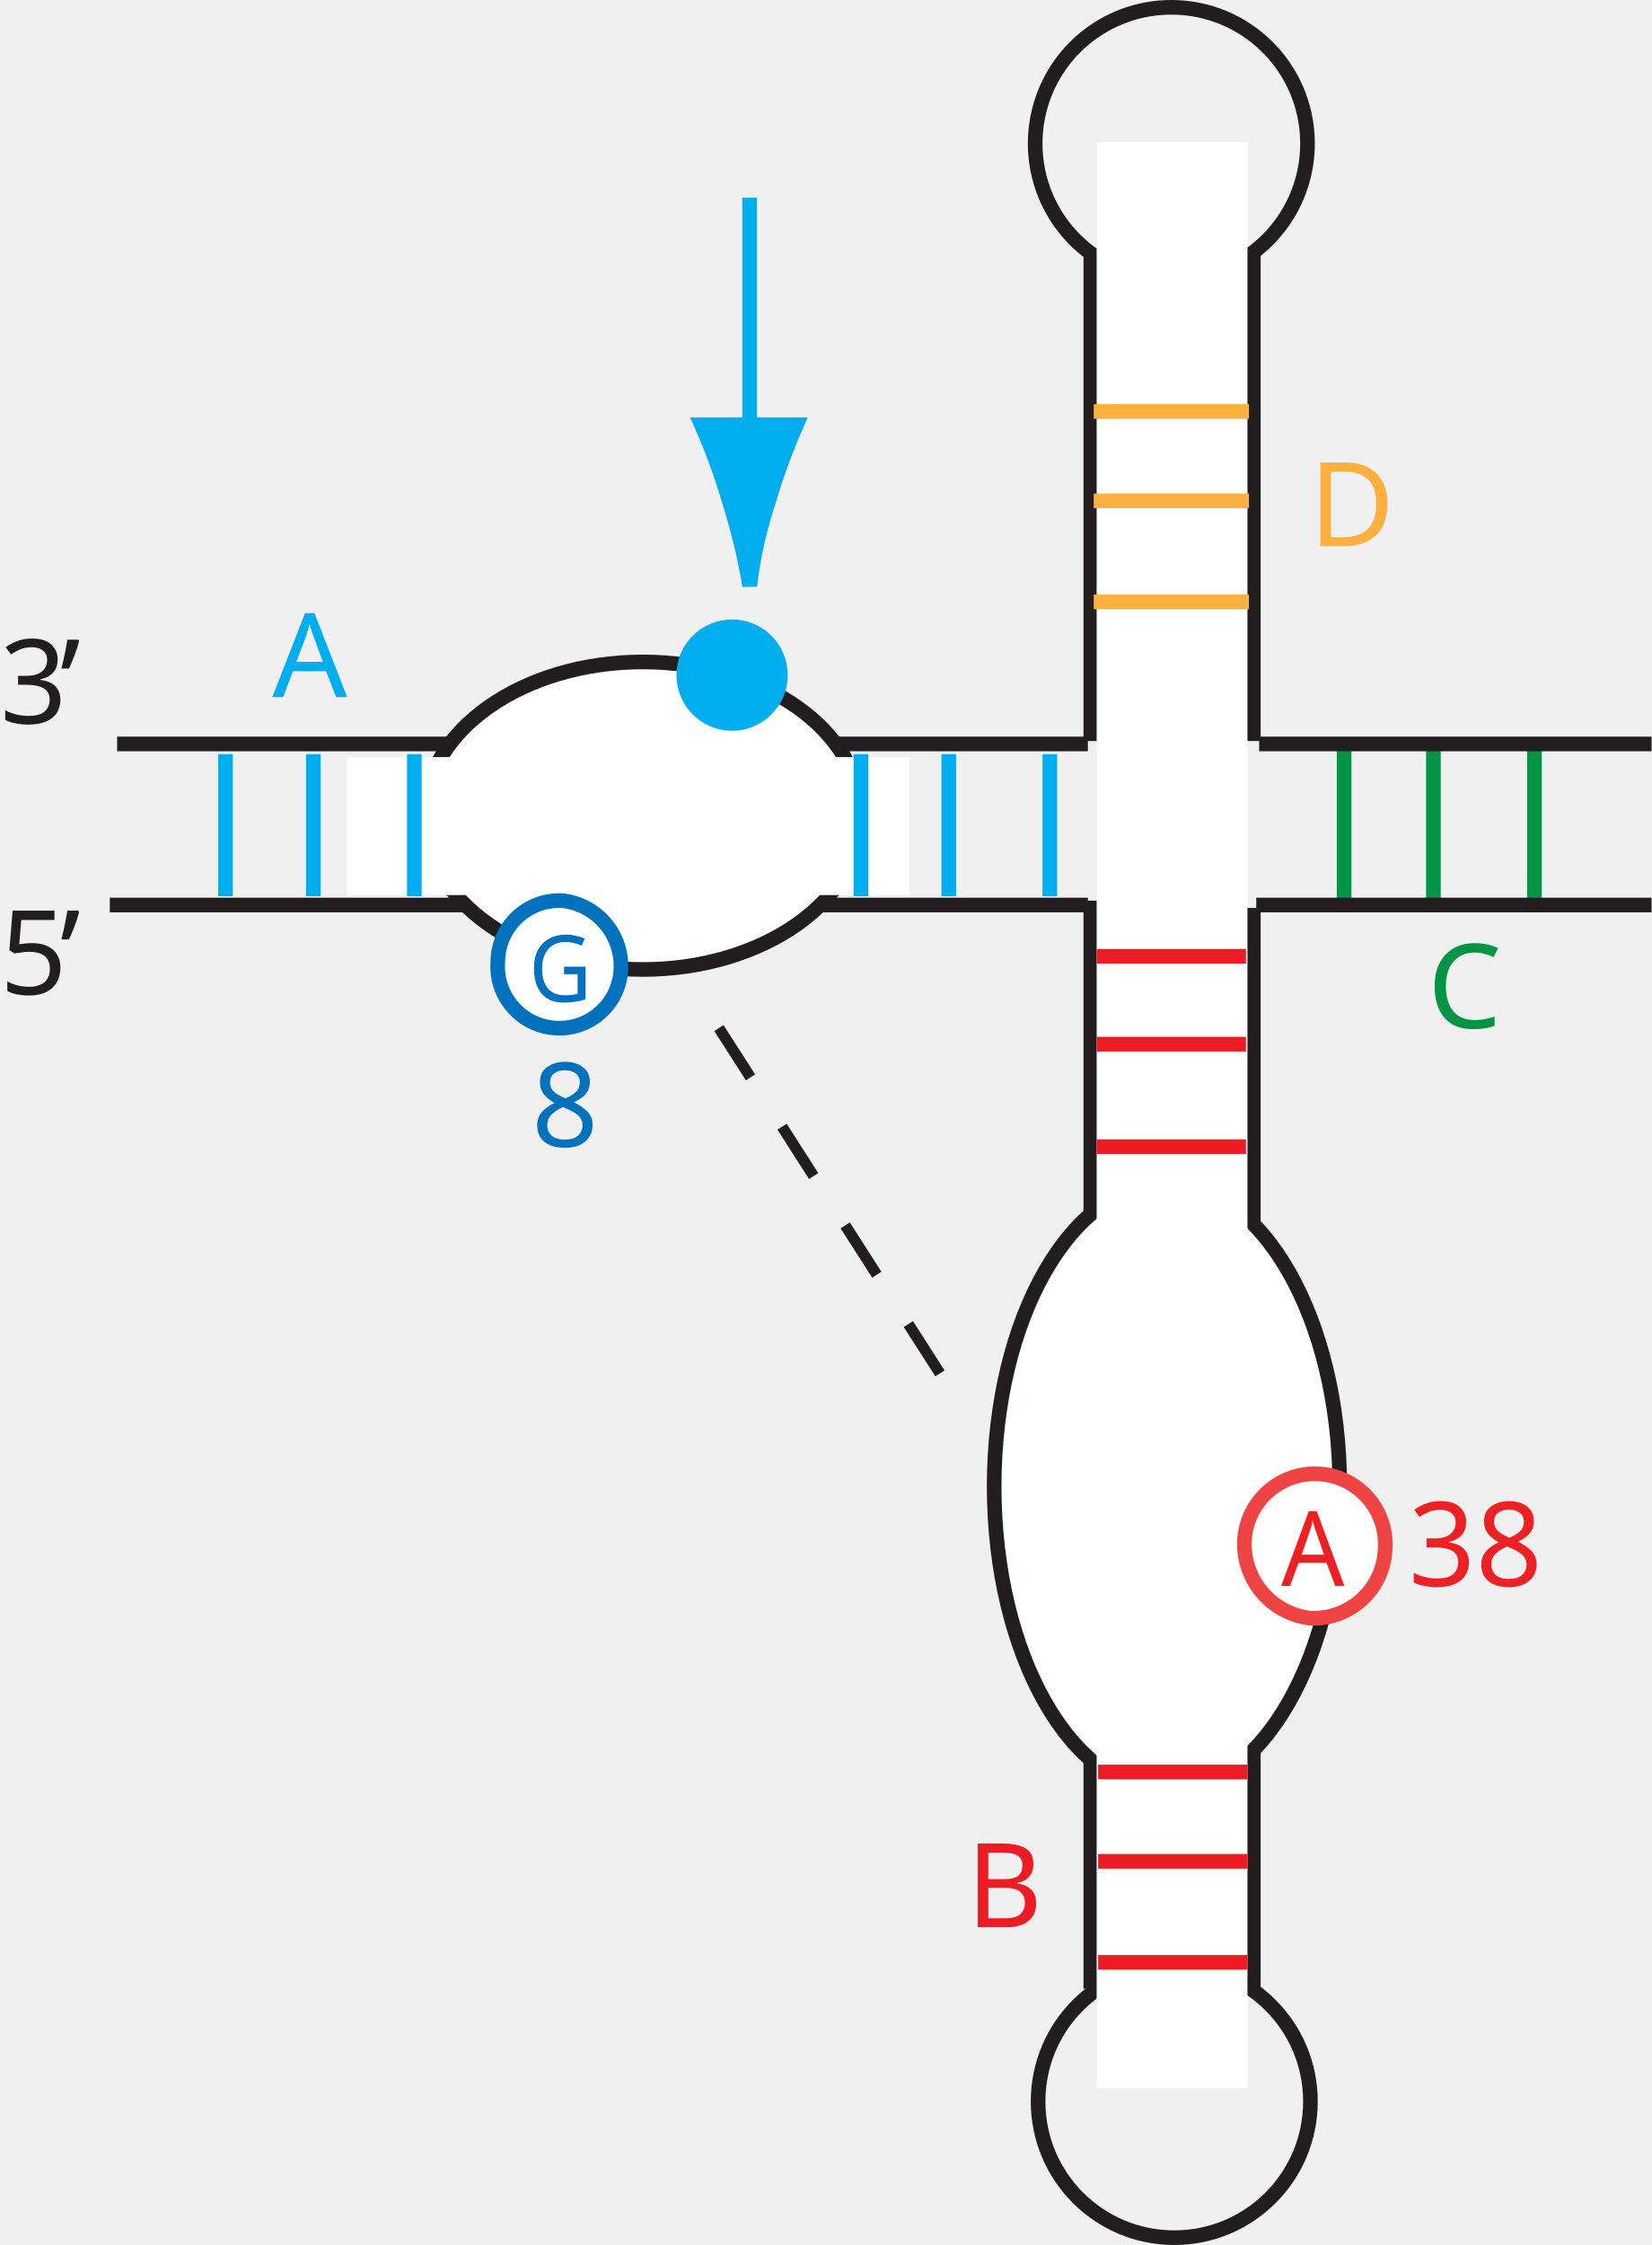
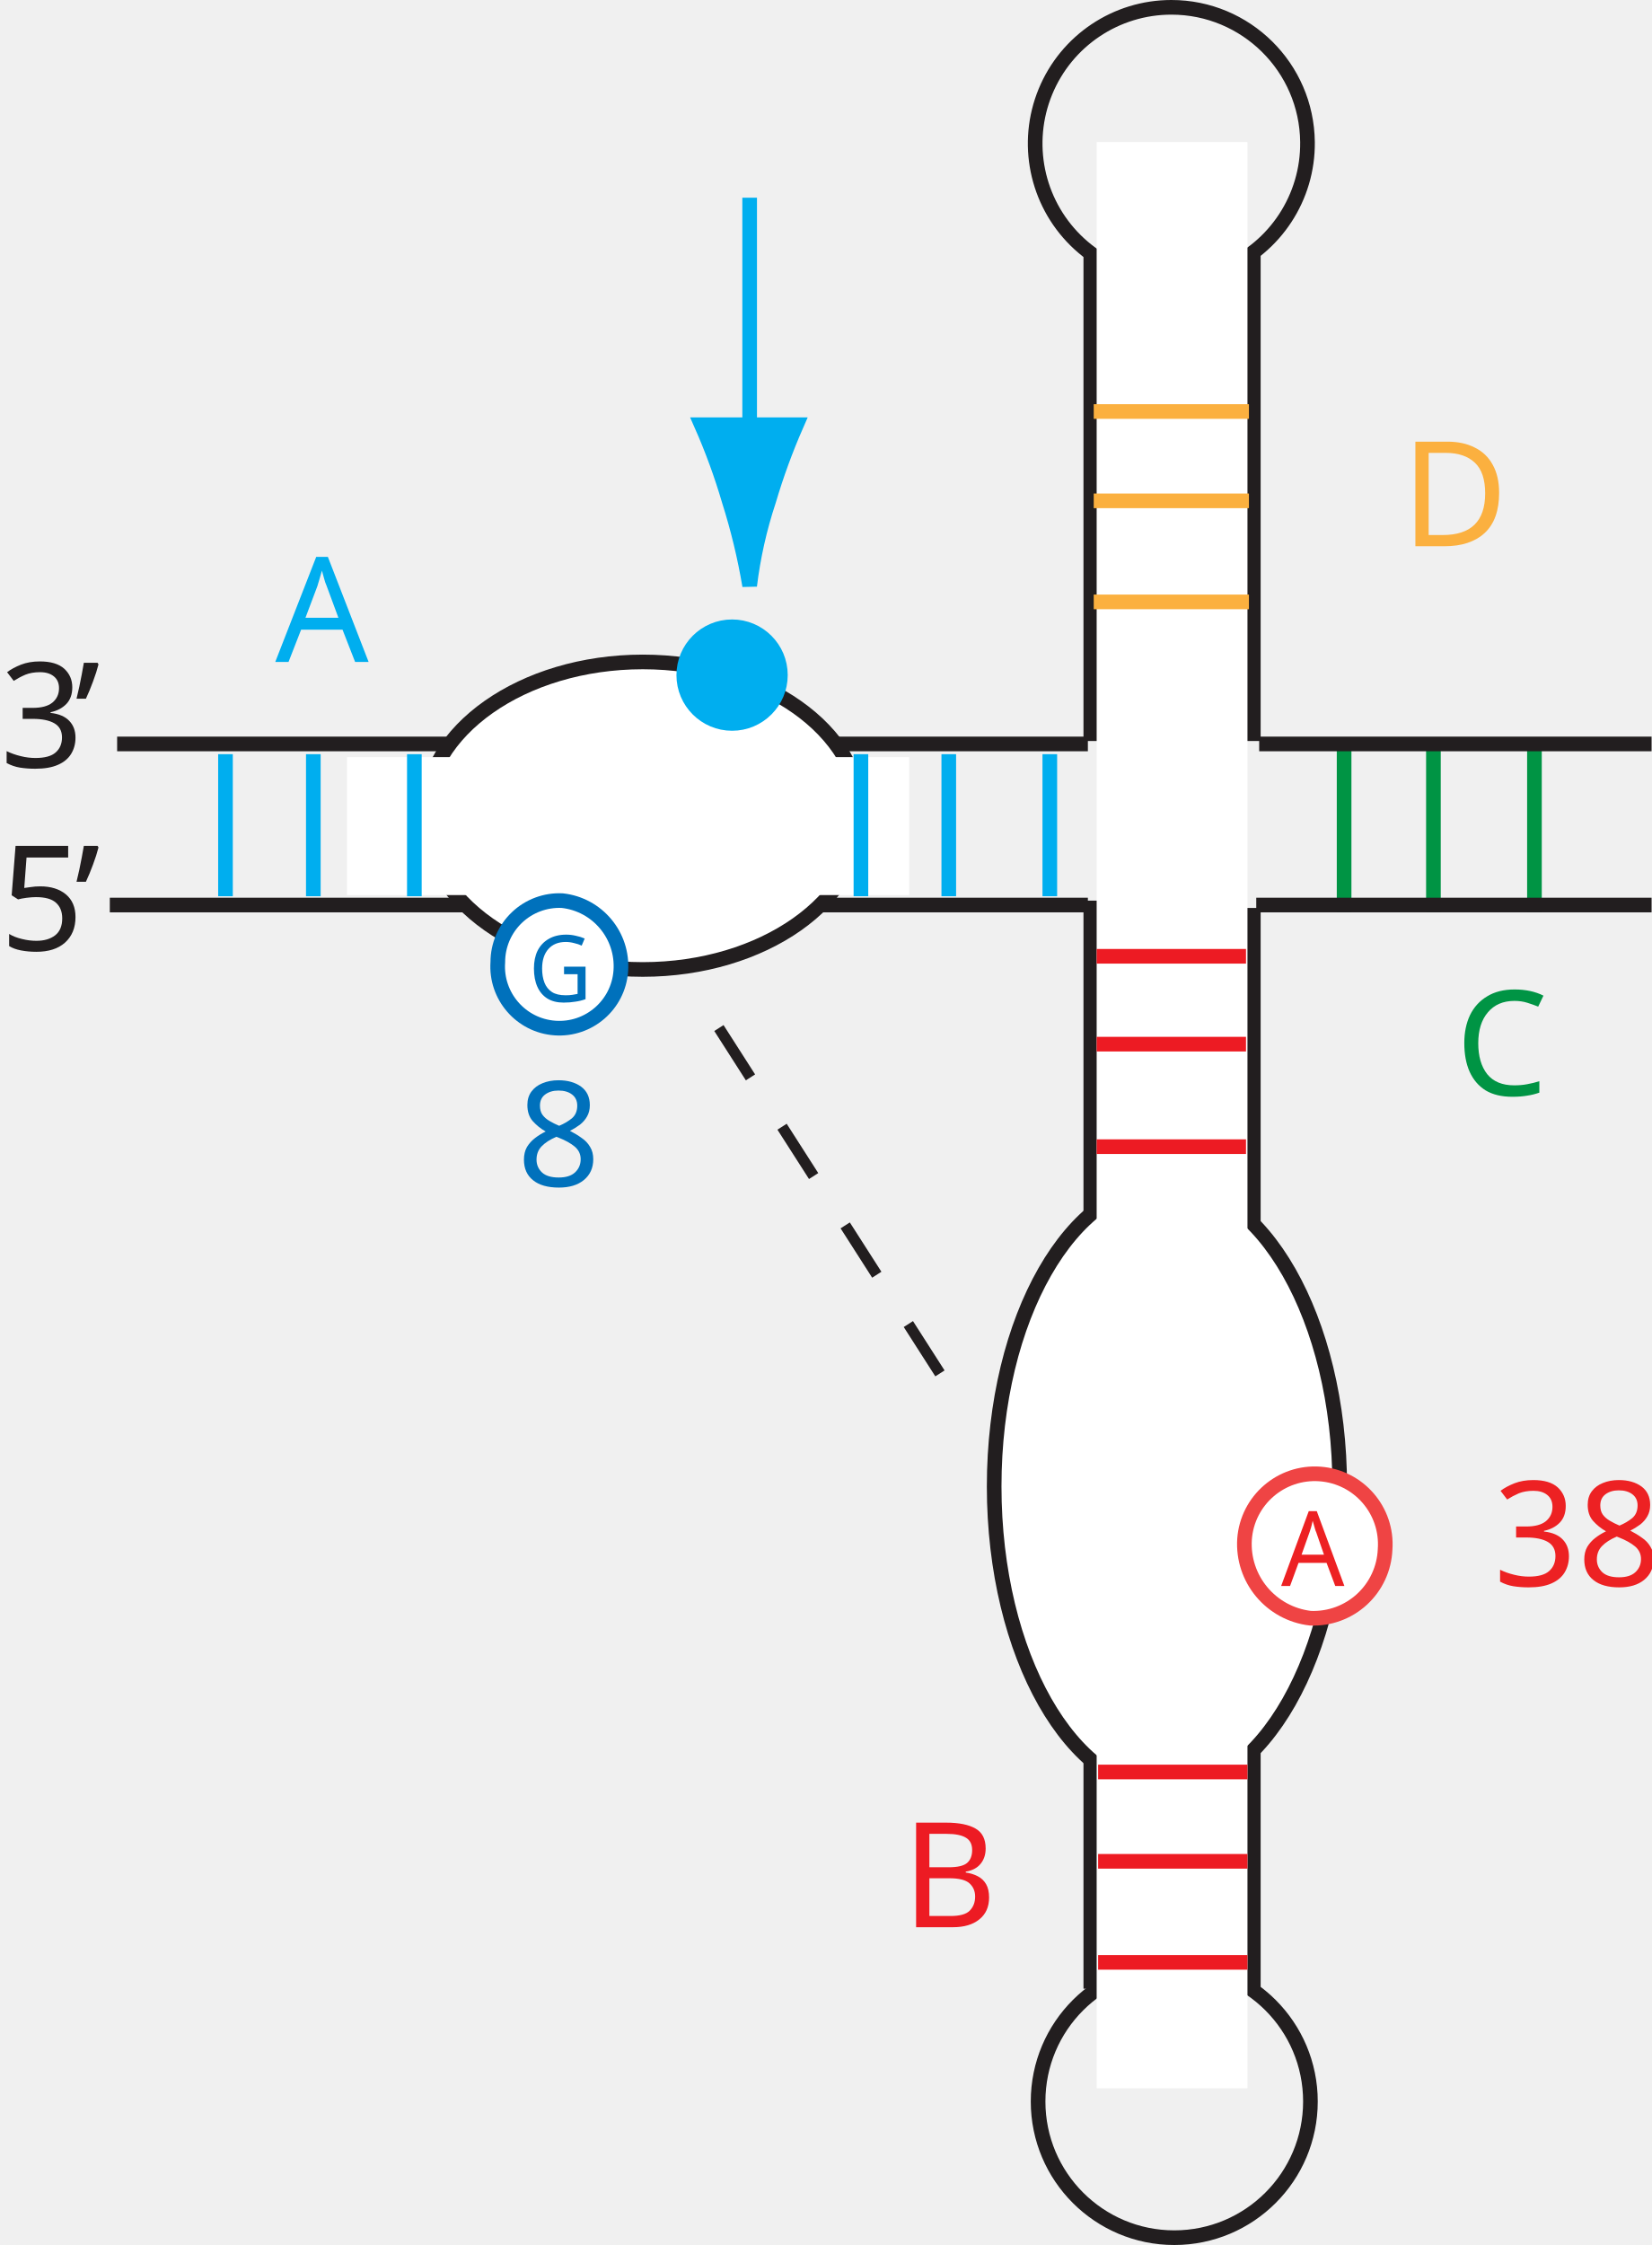
<svg xmlns="http://www.w3.org/2000/svg" id="Layer_1" data-name="Layer 1" viewBox="0 0 112.8 153.3">
  <defs>
-     <style>.cls-1,.cls-17,.cls-19,.cls-22,.cls-5,.cls-6{fill:none;}.cls-1,.cls-17,.cls-2{stroke:#221e1f;}.cls-18,.cls-2,.cls-20,.cls-3,.cls-9{fill:#fff;}.cls-18,.cls-3{stroke:#fff;}.cls-13,.cls-4{fill:#00aeef;}.cls-4,.cls-6{stroke:#00aeef;}.cls-5{stroke:#009444;}.cls-11,.cls-12,.cls-13,.cls-14,.cls-15,.cls-16,.cls-7{font-size:8px;}.cls-7{fill:#221e1f;}.cls-10,.cls-11,.cls-12,.cls-13,.cls-14,.cls-15,.cls-16,.cls-21,.cls-7{font-family:HelveticaNeue-Light, HelveticaNeue Light;font-weight:300;}.cls-8{letter-spacing:-0.09em;}.cls-9{stroke:#0071bc;}.cls-10{font-size:6.32px;}.cls-10,.cls-11{fill:#0071bc;}.cls-12,.cls-21{fill:#ed2123;}.cls-14{fill:#fbb03f;}.cls-15{fill:#ed1b23;}.cls-16{fill:#009444;}.cls-17{stroke-width:0.75px;stroke-dasharray:4;}.cls-18{stroke-width:2px;}.cls-19{stroke:#ed1b23;}.cls-20{stroke:#ef4444;}.cls-21{font-size:7.12px;}.cls-22{stroke:#fbb03f;}</style>
+     <style>.cls-1,.cls-17,.cls-19,.cls-22,.cls-5,.cls-6{fill:none;}.cls-1,.cls-17,.cls-2{stroke:#221e1f;}.cls-18,.cls-2,.cls-20,.cls-3,.cls-9{fill:#fff;}.cls-18,.cls-3{stroke:#fff;}.cls-13,.cls-4{fill:#00aeef;}.cls-4,.cls-6{stroke:#00aeef;}.cls-5{stroke:#009444;}.cls-11,.cls-12,.cls-13,.cls-14,.cls-15,.cls-16,.cls-7{font-size:10px;}.cls-7{fill:#221e1f;}.cls-10,.cls-11,.cls-12,.cls-13,.cls-14,.cls-15,.cls-16,.cls-21,.cls-7{font-family:HelveticaNeue-Light, HelveticaNeue Light;font-weight:300;}.cls-8{letter-spacing:-0.09em;}.cls-9{stroke:#0071bc;}.cls-10{font-size:6.32px;}.cls-10,.cls-11{fill:#0071bc;}.cls-12,.cls-21{fill:#ed2123;}.cls-14{fill:#fbb03f;}.cls-15{fill:#ed1b23;}.cls-16{fill:#009444;}.cls-17{stroke-width:0.75px;stroke-dasharray:4;}.cls-18{stroke-width:2px;}.cls-19{stroke:#ed1b23;}.cls-20{stroke:#ef4444;}.cls-21{font-size:7.12px;}.cls-22{stroke:#fbb03f;}</style>
  </defs>
  <line class="cls-1" x1="74.5" y1="61.5" x2="74.5" y2="135.8" />
  <line class="cls-1" x1="85.6" y1="62" x2="85.6" y2="135.8" />
  <line class="cls-1" x1="7.5" y1="61.8" x2="74.3" y2="61.8" />
  <line class="cls-1" x1="8" y1="50.8" x2="74.3" y2="50.8" />
  <path class="cls-2" d="M267.1,105.6c0,5.8-6.7,10.5-14.9,10.5s-14.9-4.7-14.9-10.5,6.7-10.5,14.9-10.5S267.1,99.8,267.1,105.6Z" transform="translate(-208.3 -49.9)" />
  <rect class="cls-3" x="24.2" y="52.2" width="37.4" height="8.42" />
  <line class="cls-4" x1="51.2" y1="13.5" x2="51.2" y2="31.2" />
  <path class="cls-4" d="M260.8,84.1a44.1,44.1,0,0,1,1.9-5.2h-6.5a42.1,42.1,0,0,1,1.9,5.2,42.6,42.6,0,0,1,1.4,5.8A29.9,29.9,0,0,1,260.8,84.1Z" transform="translate(-208.3 -49.9)" />
  <path class="cls-1" d="M297.6,59.6a9.3,9.3,0,1,1-9.3-9.2A9.3,9.3,0,0,1,297.6,59.6Z" transform="translate(-208.3 -49.9)" />
  <path class="cls-1" d="M297.8,193.4a9.3,9.3,0,1,1-9.3-9.3A9.3,9.3,0,0,1,297.8,193.4Z" transform="translate(-208.3 -49.9)" />
  <line class="cls-5" x1="91.8" y1="62.3" x2="91.8" y2="51" />
  <line class="cls-5" x1="97.9" y1="62.3" x2="97.9" y2="51" />
  <line class="cls-5" x1="104.8" y1="62.3" x2="104.8" y2="51" />
  <line class="cls-6" x1="58.8" y1="61.2" x2="58.8" y2="51.5" />
  <line class="cls-6" x1="64.8" y1="61.2" x2="64.8" y2="51.5" />
  <line class="cls-6" x1="71.7" y1="61.2" x2="71.7" y2="51.5" />
  <line class="cls-6" x1="15.4" y1="61.2" x2="15.4" y2="51.5" />
  <line class="cls-6" x1="21.4" y1="61.2" x2="21.4" y2="51.5" />
  <line class="cls-6" x1="28.3" y1="61.2" x2="28.3" y2="51.5" />
  <line class="cls-1" x1="85.8" y1="61.8" x2="112.8" y2="61.8" />
  <line class="cls-1" x1="86" y1="50.8" x2="112.8" y2="50.8" />
  <line class="cls-1" x1="74.5" y1="17" x2="74.5" y2="50.6" />
  <line class="cls-1" x1="85.6" y1="17.2" x2="85.6" y2="50.6" />
-   <text class="cls-7" transform="translate(0 67.9)">5<tspan class="cls-8" x="4.1" y="0">’</tspan>
+   <text class="cls-7" transform="translate(0 64.9)">5<tspan class="cls-8" x="5.1" y="0">’</tspan>
  </text>
-   <text class="cls-7" transform="translate(0 49.4)">3<tspan class="cls-8" x="4.1" y="0">’</tspan>
+   <text class="cls-7" transform="translate(0 52.4)">3<tspan class="cls-8" x="5.1" y="0">’</tspan>
  </text>
  <path class="cls-4" d="M261.6,96a3.3,3.3,0,0,1-3.3,3.3,3.3,3.3,0,0,1,0-6.6A3.3,3.3,0,0,1,261.6,96Z" transform="translate(-208.3 -49.9)" />
  <path class="cls-9" d="M250.7,116.2a4.2,4.2,0,1,1-8.4-.6,4.2,4.2,0,0,1,4.4-4.2A4.5,4.5,0,0,1,250.7,116.2Z" transform="translate(-208.3 -49.9)" />
  <text class="cls-10" transform="translate(36.1 68.4) scale(0.94 1)">G</text>
-   <text class="cls-11" transform="translate(36.3 78.3)">8</text>
-   <text class="cls-12" transform="translate(96.2 108.3)">38</text>
-   <text class="cls-13" transform="translate(18.6 47.6)">A</text>
-   <text class="cls-14" transform="translate(89.4 37.3)">D</text>
-   <text class="cls-15" transform="translate(66 131.6)">B</text>
-   <text class="cls-16" transform="translate(97.5 70.2)">C</text>
+   <text class="cls-11" transform="translate(35.3 81)">8</text>
+   <text class="cls-12" transform="translate(102 108.3)">38</text>
+   <text class="cls-13" transform="translate(18.8 45.2)">A</text>
+   <text class="cls-14" transform="translate(95.7 37.3)">D</text>
+   <text class="cls-15" transform="translate(61.6 131.6)">B</text>
+   <text class="cls-16" transform="translate(99.4 74.8)">C</text>
  <line class="cls-17" x1="49.1" y1="70.2" x2="66" y2="96.6" />
  <path class="cls-2" d="M299.8,151.4c0,11.5-5.3,20.8-11.8,20.8s-11.8-9.3-11.8-20.8,5.3-20.7,11.8-20.7S299.8,140,299.8,151.4Z" transform="translate(-208.3 -49.9)" />
  <rect class="cls-18" x="75.9" y="10.7" width="8.3" height="130.9" />
  <line class="cls-19" x1="74.9" y1="65.3" x2="85.1" y2="65.3" />
  <line class="cls-19" x1="74.9" y1="71.3" x2="85.1" y2="71.3" />
  <line class="cls-19" x1="74.9" y1="78.3" x2="85.1" y2="78.3" />
  <line class="cls-19" x1="75" y1="121" x2="85.2" y2="121" />
  <line class="cls-19" x1="75" y1="127.1" x2="85.2" y2="127.1" />
  <line class="cls-19" x1="75" y1="134" x2="85.2" y2="134" />
  <path class="cls-20" d="M302.9,155.7a4.9,4.9,0,0,1-5.1,4.7,5.1,5.1,0,0,1-4.5-5.4,4.8,4.8,0,1,1,9.6.7Z" transform="translate(-208.3 -49.9)" />
  <text class="cls-21" transform="translate(87.5 108.3) scale(0.95 1)">A</text>
  <line class="cls-22" x1="74.7" y1="28.1" x2="85.3" y2="28.1" />
  <line class="cls-22" x1="74.7" y1="34.2" x2="85.3" y2="34.2" />
  <line class="cls-22" x1="74.7" y1="41.1" x2="85.3" y2="41.1" />
</svg>
